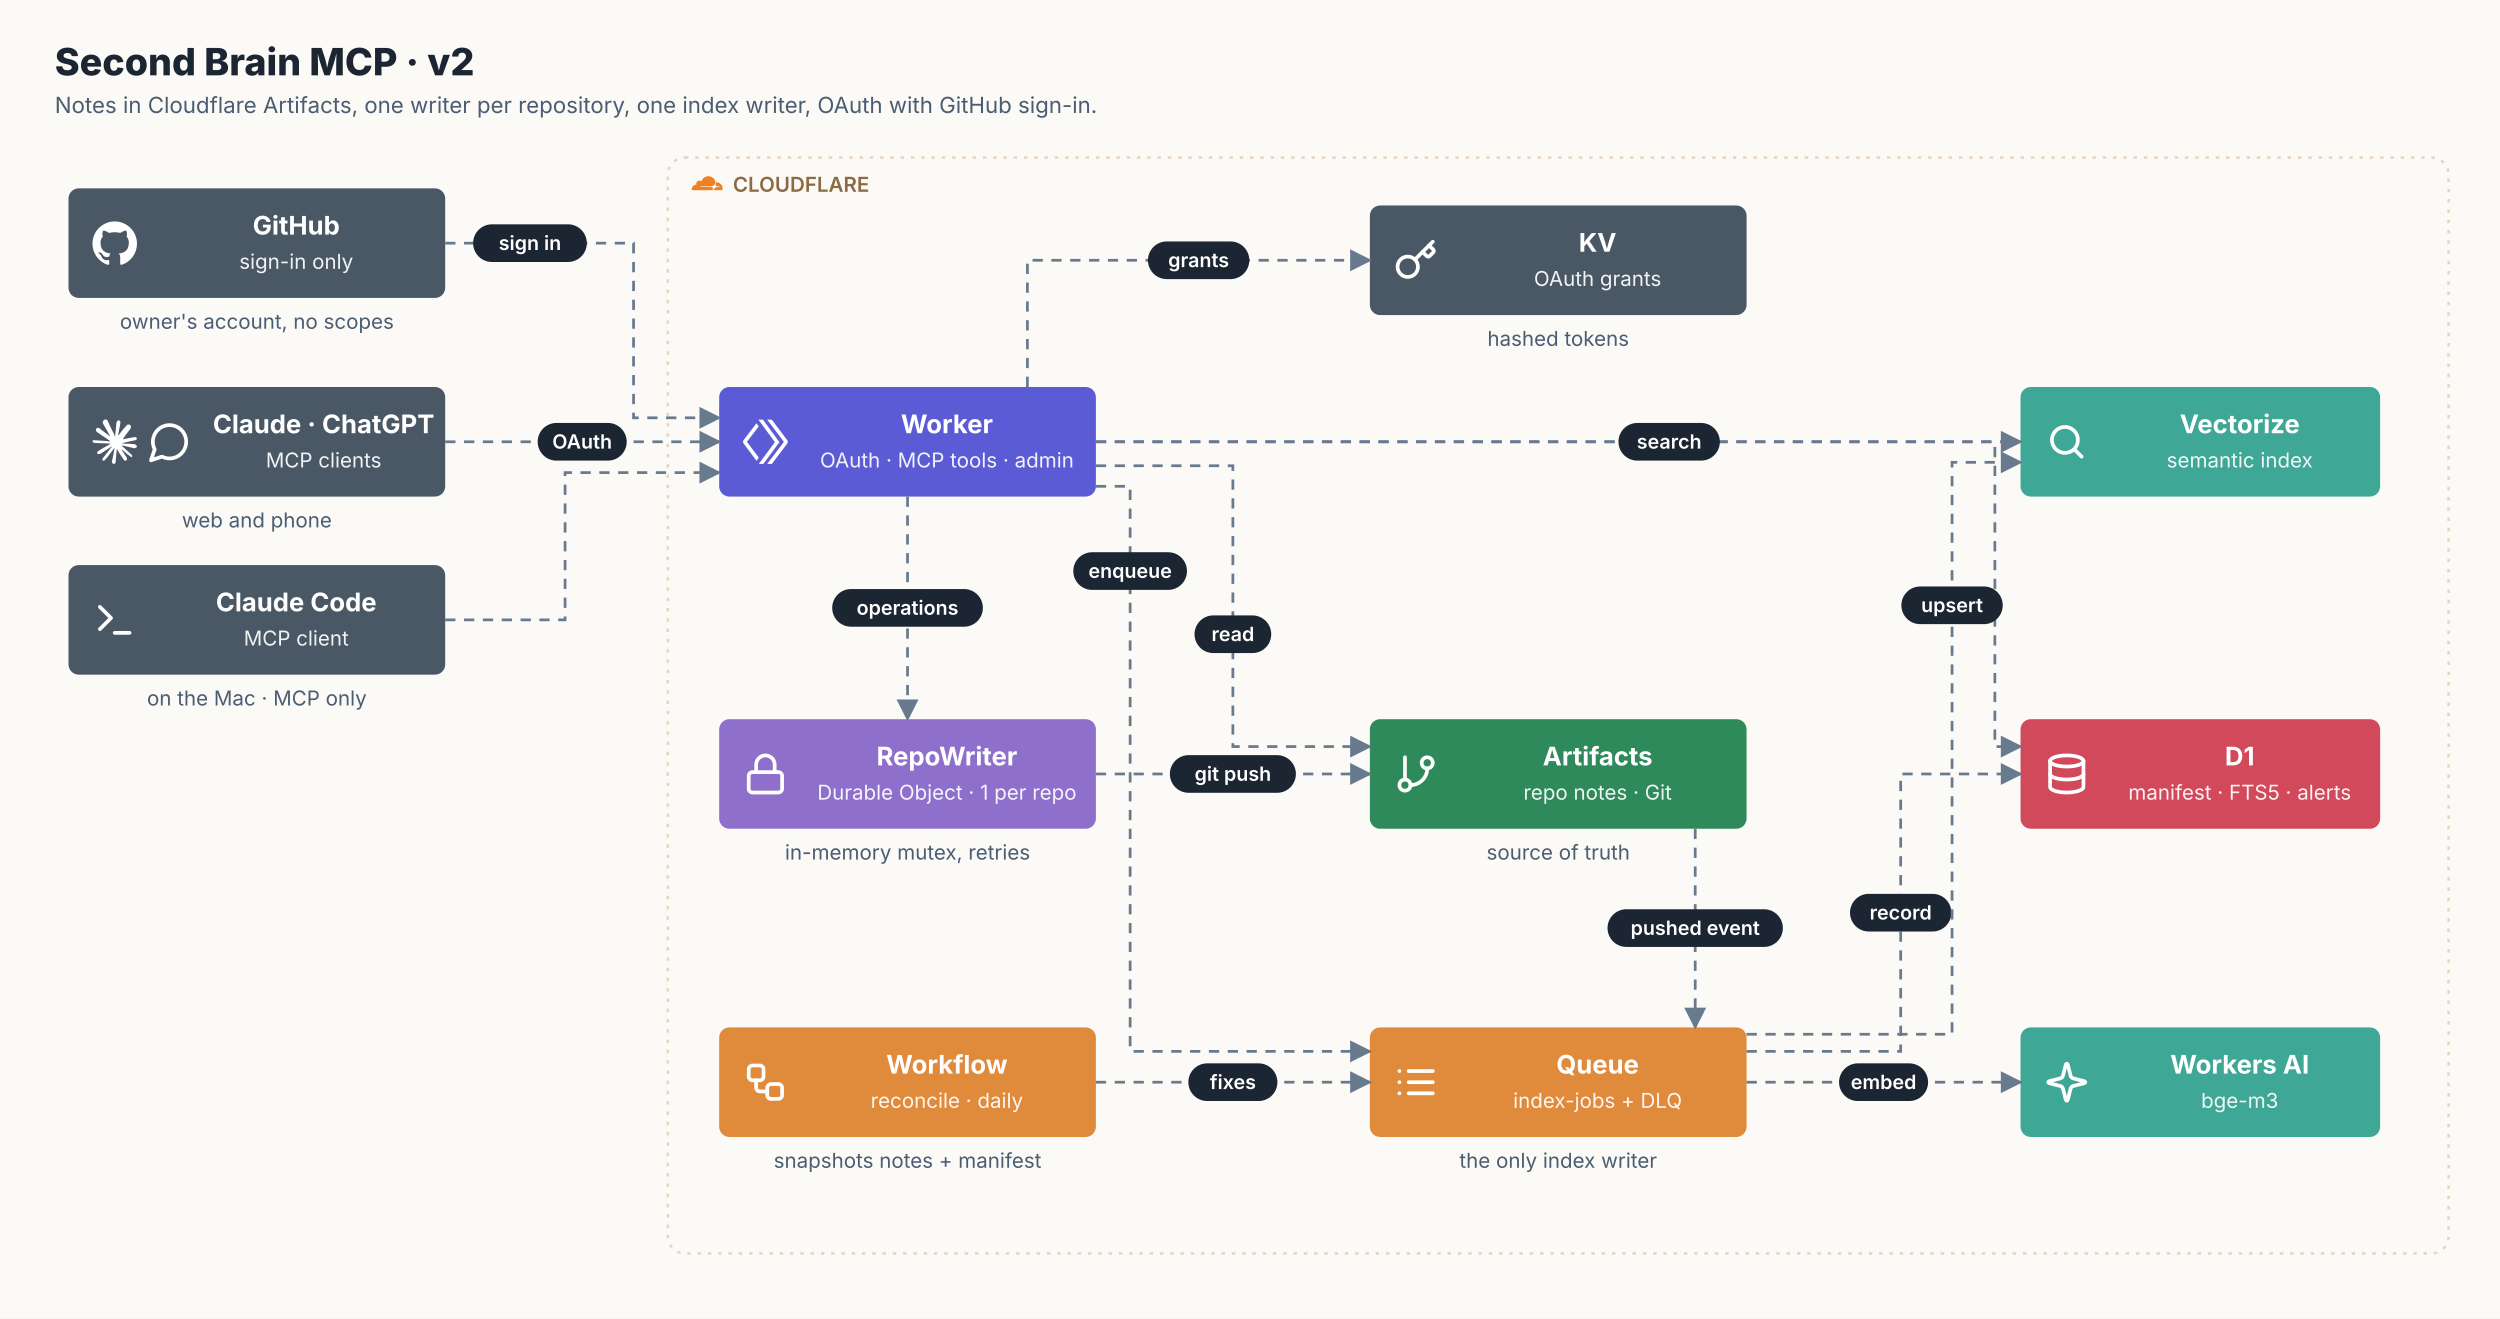
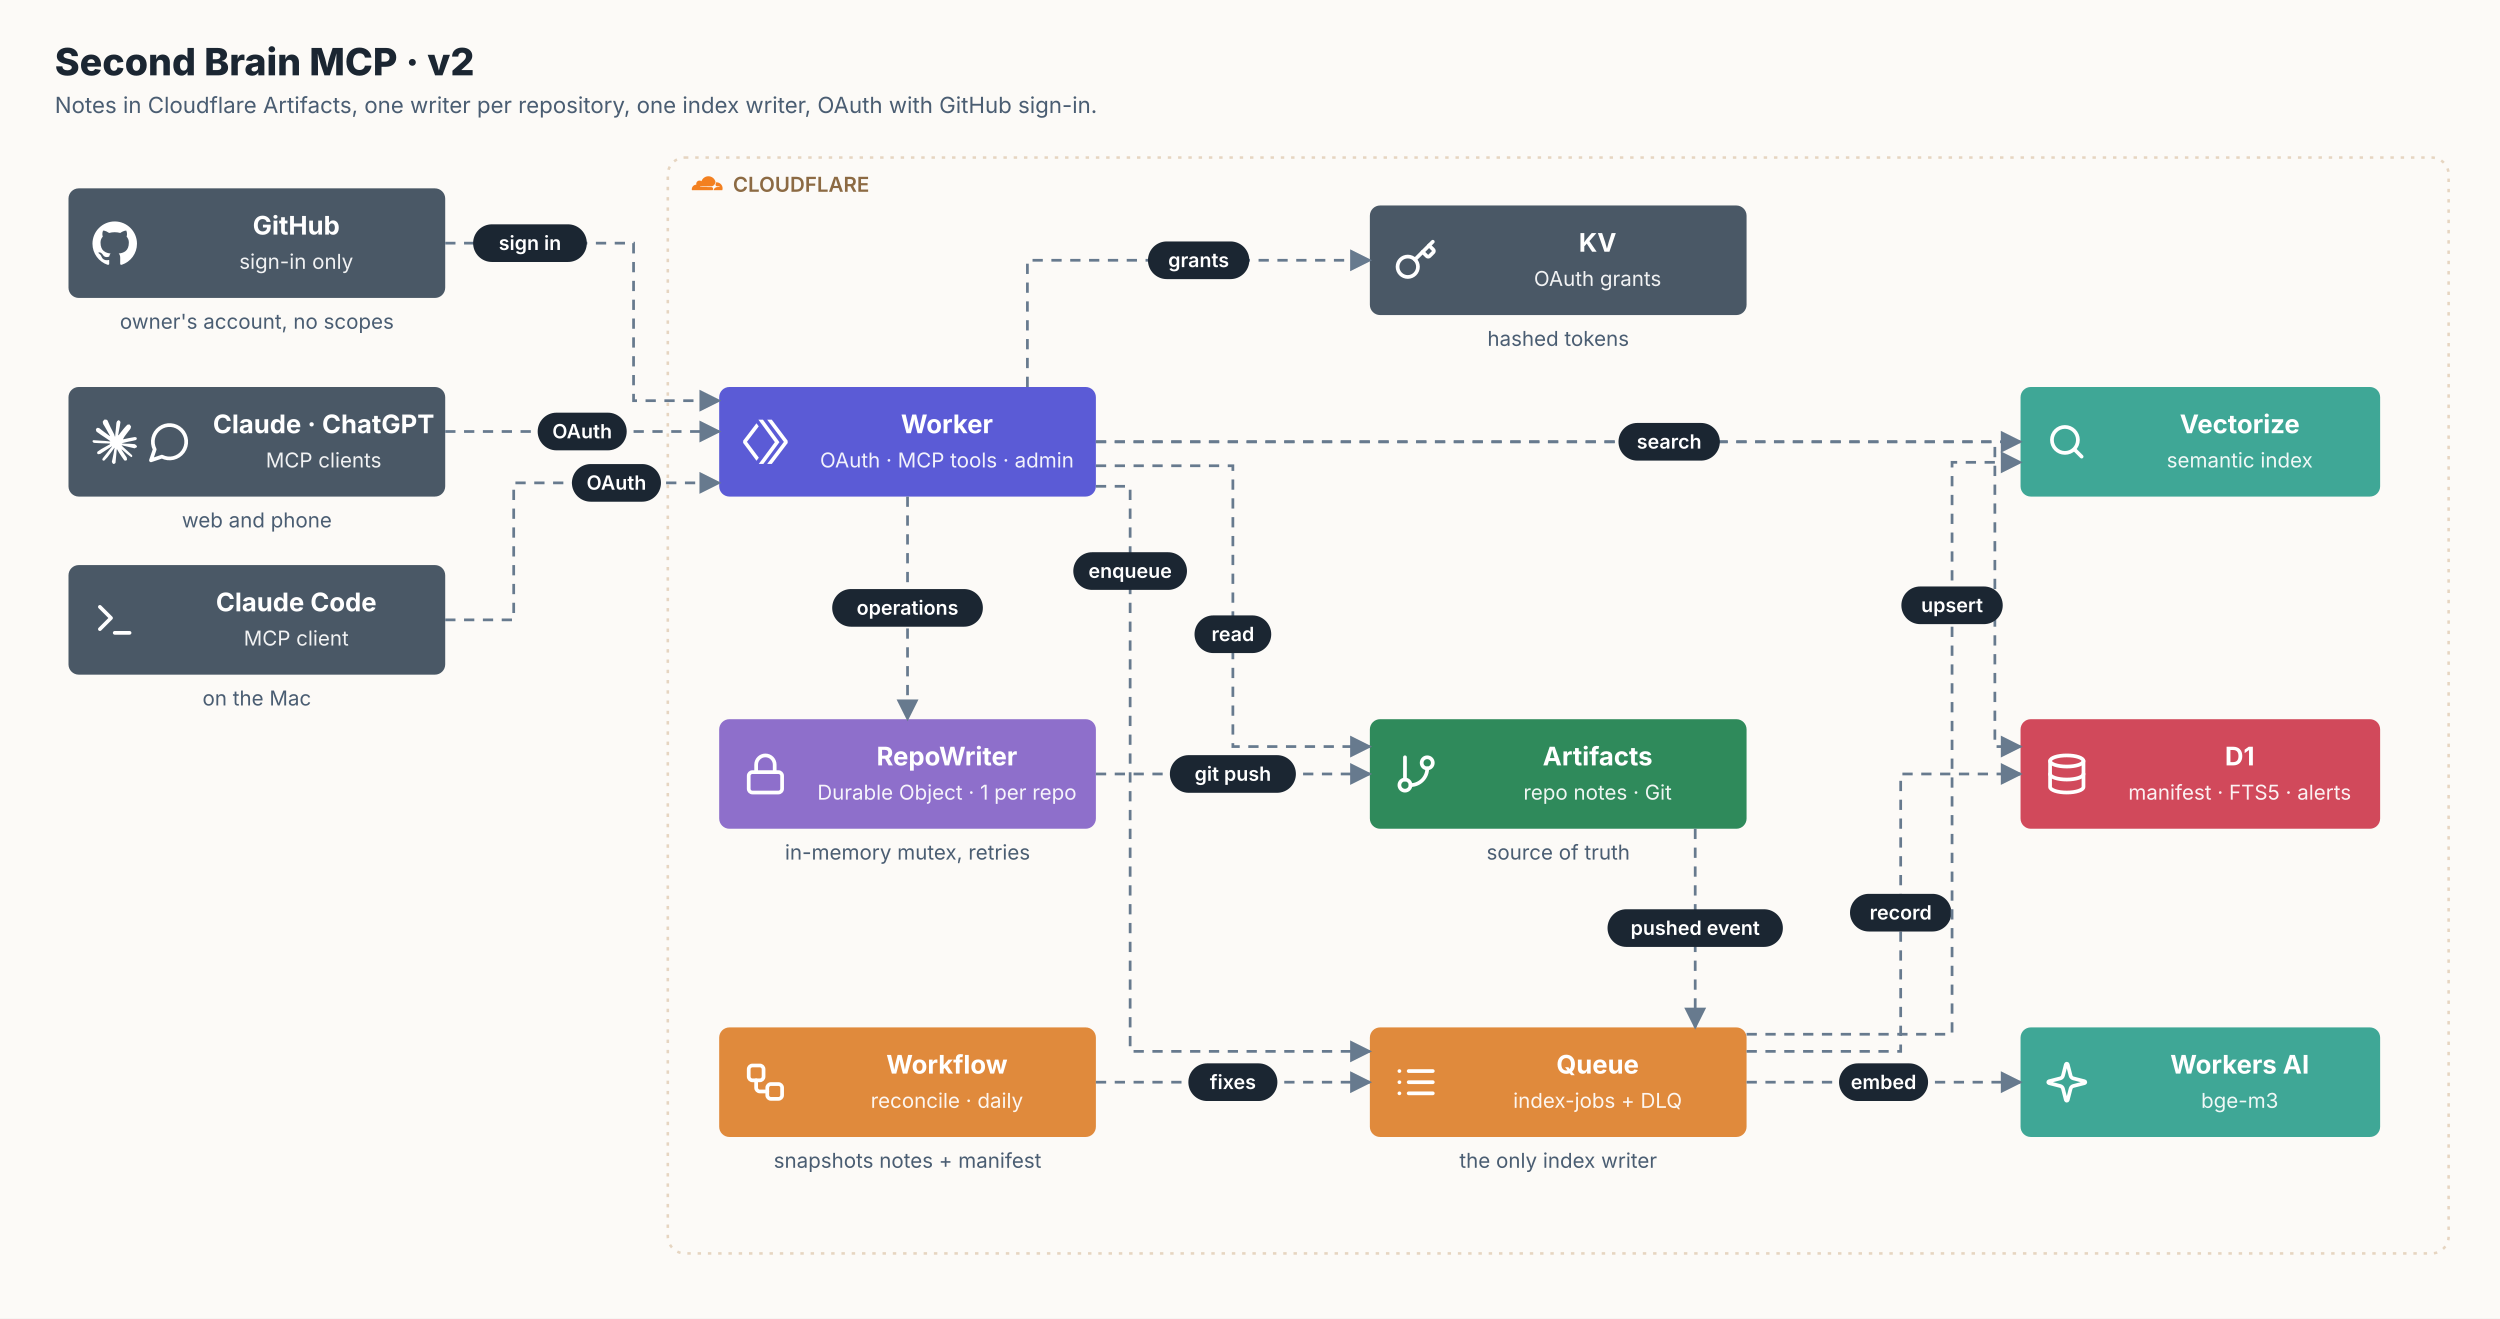
<svg xmlns="http://www.w3.org/2000/svg" viewBox="0 0 1460 770" width="1460" height="770" font-family="Onest, Inter, system-ui, sans-serif">
  <defs>
    <marker id="m" viewBox="0 0 10 10" refX="9" refY="5" markerWidth="8" markerHeight="8" orient="auto-start-reverse">
      <path d="M0,0 L10,5 L0,10 z" fill="#677A8E" />
    </marker>
    <marker id="ms" viewBox="0 0 10 10" refX="9" refY="5" markerWidth="8" markerHeight="8" orient="auto-start-reverse">
      <path d="M0,0 L10,5 L0,10 z" fill="#677A8E" />
    </marker>
    <style>.t{fill:#fff;font-size:15px;font-weight:700}.s{fill:#fff;font-size:12px;opacity:.92}.c{fill:#4A5D72;font-size:12px}
.a{fill:none;stroke:#677A8E;stroke-width:1.6;stroke-dasharray:6 5}.p{fill:#fff;font-size:11.5px;font-weight:600}
.h{fill:#1B2632;font-size:22px;font-weight:800}.hs{fill:#4A5D72;font-size:13px}.g{fill:none;stroke:#E6D5C1;stroke-width:1.5;stroke-dasharray:2 4}.gl{fill:#8C6A43;font-size:12px;font-weight:600}</style>
  </defs>
  <rect width="100%" height="100%" fill="#FCFAF7" />
  <text x="32" y="44" class="h">Second Brain MCP · v2</text>
  <text x="32" y="66" class="hs">Notes in Cloudflare Artifacts, one writer per repository, one index writer, OAuth with GitHub sign-in.</text>
  <rect x="390" y="92" width="1040" height="640" rx="10" class="g" />
  <path transform="translate(404,98) scale(0.75)" d="M16.509 16.845c.147-.507.091-.971-.155-1.315-.225-.316-.605-.499-1.062-.52l-8.659-.112a.156.156 0 0 1-.133-.071c-.028-.042-.035-.099-.021-.155.028-.084.112-.148.204-.156l8.736-.112c1.035-.049 2.16-.887 2.554-1.914l.499-1.301c.021-.056.029-.113.015-.168-.562-2.546-2.835-4.445-5.55-4.445-2.504 0-4.628 1.618-5.388 3.861-.493-.366-1.119-.562-1.794-.499-1.203.119-2.167 1.083-2.286 2.286-.028.31-.007.613.064.894C1.568 13.171 0 14.775 0 16.752c0 .175.014.351.035.527.014.083.084.147.169.147h15.981c.091 0 .176-.065.203-.155l.12-.427zm2.757-5.563c-.077 0-.161 0-.238.011-.057 0-.105.042-.127.098l-.338 1.174c-.147.507-.092.971.154 1.316.226.316.606.498 1.062.519l1.844.113c.056 0 .105.026.133.07.028.043.035.107.021.156-.028.084-.113.148-.204.155l-1.921.112c-1.041.049-2.158.887-2.553 1.914l-.141.358c-.028.071.021.142.099.142h6.598c.077 0 .147-.049.169-.126.112-.408.176-.837.176-1.28 0-2.603-2.125-4.727-4.734-4.727" fill="#F38020" />
  <text x="428" y="112" class="gl">CLOUDFLARE</text>
  <rect x="40" y="110" width="220" height="64" rx="6" fill="#4A5866" />
  <path transform="translate(54,129) scale(1.083333)" d="M12 .297c-6.63 0-12 5.373-12 12 0 5.303 3.438 9.8 8.205 11.385.6.113.82-.258.82-.577 0-.285-.01-1.04-.015-2.04-3.338.724-4.042-1.61-4.042-1.61C4.422 18.07 3.633 17.7 3.633 17.7c-1.087-.744.084-.729.084-.729 1.205.084 1.838 1.236 1.838 1.236 1.07 1.835 2.809 1.305 3.495.998.108-.776.417-1.305.76-1.605-2.665-.3-5.466-1.332-5.466-5.93 0-1.31.465-2.38 1.235-3.22-.135-.303-.54-1.523.105-3.176 0 0 1.005-.322 3.3 1.23.96-.267 1.98-.399 3-.405 1.02.006 2.04.138 3 .405 2.28-1.552 3.285-1.23 3.285-1.23.645 1.653.24 2.873.12 3.176.765.84 1.23 1.91 1.23 3.22 0 4.61-2.805 5.625-5.475 5.92.42.36.81 1.096.81 2.22 0 1.606-.015 2.896-.015 3.286 0 .315.21.69.825.57C20.565 22.092 24 17.592 24 12.297c0-6.627-5.373-12-12-12" fill="#fff" />
  <text x="173.0" y="137" text-anchor="middle" class="t">GitHub</text>
  <text x="173.0" y="157" text-anchor="middle" class="s">sign-in only</text>
  <text x="150.0" y="192" text-anchor="middle" class="c">owner's account, no scopes</text>
  <rect x="40" y="226" width="220" height="64" rx="6" fill="#4A5866" />
  <path transform="translate(54,245) scale(1.083333)" d="m4.714 15.956 4.717-2.647.079-.231-.079-.128h-.231l-.789-.049-2.696-.073-2.337-.097-2.265-.121-.571-.121-.534-.704.055-.352.48-.322.686.061 1.518.103 2.277.158 1.651.097 2.447.255h.389l.055-.158-.134-.097-.103-.097L6.973 9.836l-2.55-1.688-1.336-.971-.723-.492-.364-.461-.158-1.008.656-.723.88.061.225.061.892.686 1.906 1.475 2.489 1.834.364.303.146-.103.018-.073-.164-.273-1.354-2.447-1.445-2.489-.643-1.032-.17-.619c-.061-.255-.103-.467-.103-.729L6.287.134 6.7 0l.996.134.419.364.619 1.415 1.002 2.228 1.554 3.03.455.898.243.832.091.255h.158v-.146l.128-1.706.237-2.095.231-2.696.079-.759.376-.911.747-.492.583.279.48.686-.067.443-.285 1.852-.559 2.902-.364 1.943h.212l.243-.243.984-1.305 1.651-2.064.729-.82.85-.905.546-.431h1.032l.759 1.129-.34 1.166-1.062 1.348-.88 1.141-1.263 1.7-.789 1.36.073.109.188-.018 2.853-.607 1.542-.279 1.84-.316.832.389.091.395-.328.807-1.967.486-2.307.461-3.436.814-.043.03.049.061 1.548.146.662.036h1.621l3.018.225.789.522.474.638-.079.486-1.214.619-1.639-.389-3.825-.911-1.311-.328h-.182v.109l1.093 1.069 2.003 1.809 2.507 2.331.128.577-.322.455-.34-.049-2.204-1.657-.85-.747-1.925-1.621h-.128v.17l.443.65 2.344 3.521.121 1.081-.17.352-.607.212-.668-.121-1.372-1.925L14.38 17.959l-1.141-1.943-.14.079-.674 7.255-.316.37-.729.279-.607-.461-.322-.747.322-1.475.389-1.925.316-1.53.285-1.9.17-.631-.012-.043-.14.018-1.433 1.967-2.18 2.945-1.724 1.846-.413.164-.716-.37.067-.662.401-.589 2.386-3.036 1.439-1.882.929-1.087-.006-.158h-.055l-6.338 4.116-1.129.146-.486-.455.061-.747.231-.243 1.906-1.311Z" fill="#fff" />
  <g transform="translate(86,245) scale(1.083333)" fill="none" stroke="#fff" stroke-width="2" stroke-linecap="round" stroke-linejoin="round">
    <path d="M7.9 20A9 9 0 1 0 4 16.1L2 22z" />
  </g>
  <text x="189.0" y="253" text-anchor="middle" class="t">Claude · ChatGPT</text>
  <text x="189.0" y="273" text-anchor="middle" class="s">MCP clients</text>
  <text x="150.0" y="308" text-anchor="middle" class="c">web and phone</text>
  <rect x="40" y="330" width="220" height="64" rx="6" fill="#4A5866" />
  <g transform="translate(54,349) scale(1.083333)" fill="none" stroke="#fff" stroke-width="2" stroke-linecap="round" stroke-linejoin="round">
    <path d="m4 17 6-6-6-6" />
    <path d="M12 19h8" />
  </g>
  <text x="173.0" y="357" text-anchor="middle" class="t">Claude Code</text>
  <text x="173.0" y="377" text-anchor="middle" class="s">MCP client</text>
-   <text x="150.0" y="412" text-anchor="middle" class="c">on the Mac · MCP only</text>
+   <text x="150.0" y="412" text-anchor="middle" class="c">on the Mac</text>
  <rect x="420" y="226" width="220" height="64" rx="6" fill="#5B5BD6" />
  <path transform="translate(434,245) scale(1.083333)" d="m8.213.063 8.879 12.136-8.67 11.739h2.476l8.665-11.735-8.89-12.14Zm4.728 0 9.02 11.992-9.018 11.883h2.496L24 12.656v-1.199L15.434.063ZM7.178 2.02.01 11.398l-.01 1.2 7.203 9.644 1.238-1.676-6.396-8.556 6.361-8.313Z" fill="#fff" />
  <text x="553.0" y="253" text-anchor="middle" class="t">Worker</text>
  <text x="553.0" y="273" text-anchor="middle" class="s">OAuth · MCP tools · admin</text>
  <rect x="420" y="420" width="220" height="64" rx="6" fill="#8E6FCB" />
  <g transform="translate(434,439) scale(1.083333)" fill="none" stroke="#fff" stroke-width="2" stroke-linecap="round" stroke-linejoin="round">
    <rect width="18" height="11" x="3" y="11" rx="2" />
    <path d="M7 11V7a5 5 0 0 1 10 0v4" />
  </g>
  <text x="553.0" y="447" text-anchor="middle" class="t">RepoWriter</text>
  <text x="553.0" y="467" text-anchor="middle" class="s">Durable Object · 1 per repo</text>
  <text x="530.0" y="502" text-anchor="middle" class="c">in-memory mutex, retries</text>
  <rect x="420" y="600" width="220" height="64" rx="6" fill="#E08A3C" />
  <g transform="translate(434,619) scale(1.083333)" fill="none" stroke="#fff" stroke-width="2" stroke-linecap="round" stroke-linejoin="round">
    <rect width="8" height="8" x="3" y="3" rx="2" />
    <path d="M7 11v4a2 2 0 0 0 2 2h4" />
    <rect width="8" height="8" x="13" y="13" rx="2" />
  </g>
  <text x="553.0" y="627" text-anchor="middle" class="t">Workflow</text>
  <text x="553.0" y="647" text-anchor="middle" class="s">reconcile · daily</text>
  <text x="530.0" y="682" text-anchor="middle" class="c">snapshots notes + manifest</text>
  <rect x="800" y="120" width="220" height="64" rx="6" fill="#4A5866" />
  <g transform="translate(814,139) scale(1.083333)" fill="none" stroke="#fff" stroke-width="2" stroke-linecap="round" stroke-linejoin="round">
    <path d="m15.5 7.5 2.3 2.3a1 1 0 0 0 1.4 0l2.1-2.1a1 1 0 0 0 0-1.4L19 4" />
    <path d="m21 2-9.6 9.6" />
    <circle cx="7.5" cy="15.5" r="5.5" />
  </g>
  <text x="933.0" y="147" text-anchor="middle" class="t">KV</text>
  <text x="933.0" y="167" text-anchor="middle" class="s">OAuth grants</text>
  <text x="910.0" y="202" text-anchor="middle" class="c">hashed tokens</text>
  <rect x="800" y="420" width="220" height="64" rx="6" fill="#2F8A5B" />
  <g transform="translate(814,439) scale(1.083333)" fill="none" stroke="#fff" stroke-width="2" stroke-linecap="round" stroke-linejoin="round">
    <path d="M6 3v12" />
    <circle cx="18" cy="6" r="3" />
    <circle cx="6" cy="18" r="3" />
    <path d="M18 9a9 9 0 0 1-9 9" />
  </g>
  <text x="933.0" y="447" text-anchor="middle" class="t">Artifacts</text>
  <text x="933.0" y="467" text-anchor="middle" class="s">repo notes · Git</text>
  <text x="910.0" y="502" text-anchor="middle" class="c">source of truth</text>
  <rect x="800" y="600" width="220" height="64" rx="6" fill="#E08A3C" />
  <g transform="translate(814,619) scale(1.083333)" fill="none" stroke="#fff" stroke-width="2" stroke-linecap="round" stroke-linejoin="round">
    <path d="M8 6h13M8 12h13M8 18h13M3 6h.01M3 12h.01M3 18h.01" />
  </g>
  <text x="933.0" y="627" text-anchor="middle" class="t">Queue</text>
  <text x="933.0" y="647" text-anchor="middle" class="s">index-jobs + DLQ</text>
  <text x="910.0" y="682" text-anchor="middle" class="c">the only index writer</text>
  <rect x="1180" y="226" width="210" height="64" rx="6" fill="#3FA796" />
  <g transform="translate(1194,245) scale(1.083333)" fill="none" stroke="#fff" stroke-width="2" stroke-linecap="round" stroke-linejoin="round">
    <circle cx="11" cy="11" r="7" />
    <path d="m20 20-3.5-3.5" />
  </g>
  <text x="1308.0" y="253" text-anchor="middle" class="t">Vectorize</text>
  <text x="1308.0" y="273" text-anchor="middle" class="s">semantic index</text>
  <rect x="1180" y="420" width="210" height="64" rx="6" fill="#D1495B" />
  <g transform="translate(1194,439) scale(1.083333)" fill="none" stroke="#fff" stroke-width="2" stroke-linecap="round" stroke-linejoin="round">
    <ellipse cx="12" cy="5" rx="9" ry="3" />
    <path d="M3 5v14a9 3 0 0 0 18 0V5" />
    <path d="M3 12a9 3 0 0 0 18 0" />
  </g>
  <text x="1308.0" y="447" text-anchor="middle" class="t">D1</text>
  <text x="1308.0" y="467" text-anchor="middle" class="s">manifest · FTS5 · alerts</text>
  <rect x="1180" y="600" width="210" height="64" rx="6" fill="#3FA796" />
  <g transform="translate(1194,619) scale(1.083333)" fill="none" stroke="#fff" stroke-width="2" stroke-linecap="round" stroke-linejoin="round">
    <path d="M9.94 15.5A2 2 0 0 0 8.5 14.06l-6.14-1.58a.5.5 0 0 1 0-.96L8.5 9.94A2 2 0 0 0 9.94 8.5l1.58-6.14a.5.5 0 0 1 .96 0L14.06 8.5a2 2 0 0 0 1.44 1.44l6.14 1.58a.5.5 0 0 1 0 .96l-6.14 1.58a2 2 0 0 0-1.44 1.44l-1.58 6.14a.5.5 0 0 1-.96 0z" />
  </g>
  <text x="1308.0" y="627" text-anchor="middle" class="t">Workers AI</text>
  <text x="1308.0" y="647" text-anchor="middle" class="s">bge-m3</text>
-   <path d="M260,258 L420,258" class="a" marker-end="url(#m)" />
-   <rect x="314.0" y="247.0" width="52.0" height="22" rx="11" fill="#1B2632" />
-   <text x="340.0" y="262.0" text-anchor="middle" class="p">OAuth</text>
-   <path d="M260,362 L330,362 L330,276 L420,276" class="a" marker-end="url(#m)" />
-   <path d="M260,142 L370,142 L370,244 L420,244" class="a" marker-end="url(#m)" />
+   <path d="M260,252 L420,252" class="a" marker-end="url(#m)" />
+   <rect x="314.0" y="241.0" width="52.0" height="22" rx="11" fill="#1B2632" />
+   <text x="340.0" y="256.0" text-anchor="middle" class="p">OAuth</text>
+   <path d="M260,362 L300,362 L300,282 L420,282" class="a" marker-end="url(#m)" />
+   <rect x="334.0" y="271.0" width="52.0" height="22" rx="11" fill="#1B2632" />
+   <text x="360.0" y="286.0" text-anchor="middle" class="p">OAuth</text>
+   <path d="M260,142 L370,142 L370,234 L420,234" class="a" marker-end="url(#m)" />
  <rect x="276.3" y="131.0" width="66.4" height="22" rx="11" fill="#1B2632" />
  <text x="309.5" y="146.0" text-anchor="middle" class="p">sign in</text>
  <path d="M600,226 L600,152 L800,152" class="a" marker-end="url(#m)" />
  <rect x="670.4" y="141.0" width="59.2" height="22" rx="11" fill="#1B2632" />
  <text x="700.0" y="156.0" text-anchor="middle" class="p">grants</text>
  <path d="M640,258 L1165,258 L1165,436 L1180,436" class="a" marker-end="url(#m)" />
  <path d="M640,258 L1180,258" class="a" marker-end="url(#m)" />
  <rect x="945.2" y="247.0" width="59.2" height="22" rx="11" fill="#1B2632" />
  <text x="974.8" y="262.0" text-anchor="middle" class="p">search</text>
  <path d="M640,272 L720,272 L720,436 L800,436" class="a" marker-end="url(#m)" />
  <rect x="697.6" y="359.4" width="44.8" height="22" rx="11" fill="#1B2632" />
  <text x="720.0" y="374.4" text-anchor="middle" class="p">read</text>
  <path d="M640,284 L660,284 L660,614 L800,614" class="a" marker-end="url(#m)" />
  <rect x="626.8" y="322.5" width="66.4" height="22" rx="11" fill="#1B2632" />
  <text x="660.0" y="337.5" text-anchor="middle" class="p">enqueue</text>
  <path d="M530,290 L530,420" class="a" marker-end="url(#m)" />
  <rect x="486.0" y="344.0" width="88.0" height="22" rx="11" fill="#1B2632" />
  <text x="530.0" y="359.0" text-anchor="middle" class="p">operations</text>
  <path d="M640,452 L800,452" class="a" marker-end="url(#m)" />
  <rect x="683.2" y="441.0" width="73.6" height="22" rx="11" fill="#1B2632" />
  <text x="720.0" y="456.0" text-anchor="middle" class="p">git push</text>
  <path d="M990,484 L990,600" class="a" marker-end="url(#m)" />
  <rect x="938.8" y="531.0" width="102.4" height="22" rx="11" fill="#1B2632" />
  <text x="990.0" y="546.0" text-anchor="middle" class="p">pushed event</text>
  <path d="M640,632 L800,632" class="a" marker-end="url(#m)" />
  <rect x="694.0" y="621.0" width="52.0" height="22" rx="11" fill="#1B2632" />
  <text x="720.0" y="636.0" text-anchor="middle" class="p">fixes</text>
  <path d="M1020,632 L1180,632" class="a" marker-end="url(#m)" />
  <rect x="1074.0" y="621.0" width="52.0" height="22" rx="11" fill="#1B2632" />
  <text x="1100.0" y="636.0" text-anchor="middle" class="p">embed</text>
  <path d="M1020,614 L1110,614 L1110,452 L1180,452" class="a" marker-end="url(#m)" />
  <rect x="1080.4" y="522.0" width="59.2" height="22" rx="11" fill="#1B2632" />
  <text x="1110.0" y="537.0" text-anchor="middle" class="p">record</text>
  <path d="M1020,604 L1140,604 L1140,270 L1180,270" class="a" marker-end="url(#m)" />
  <rect x="1110.4" y="342.5" width="59.2" height="22" rx="11" fill="#1B2632" />
  <text x="1140.0" y="357.5" text-anchor="middle" class="p">upsert</text>
</svg>
